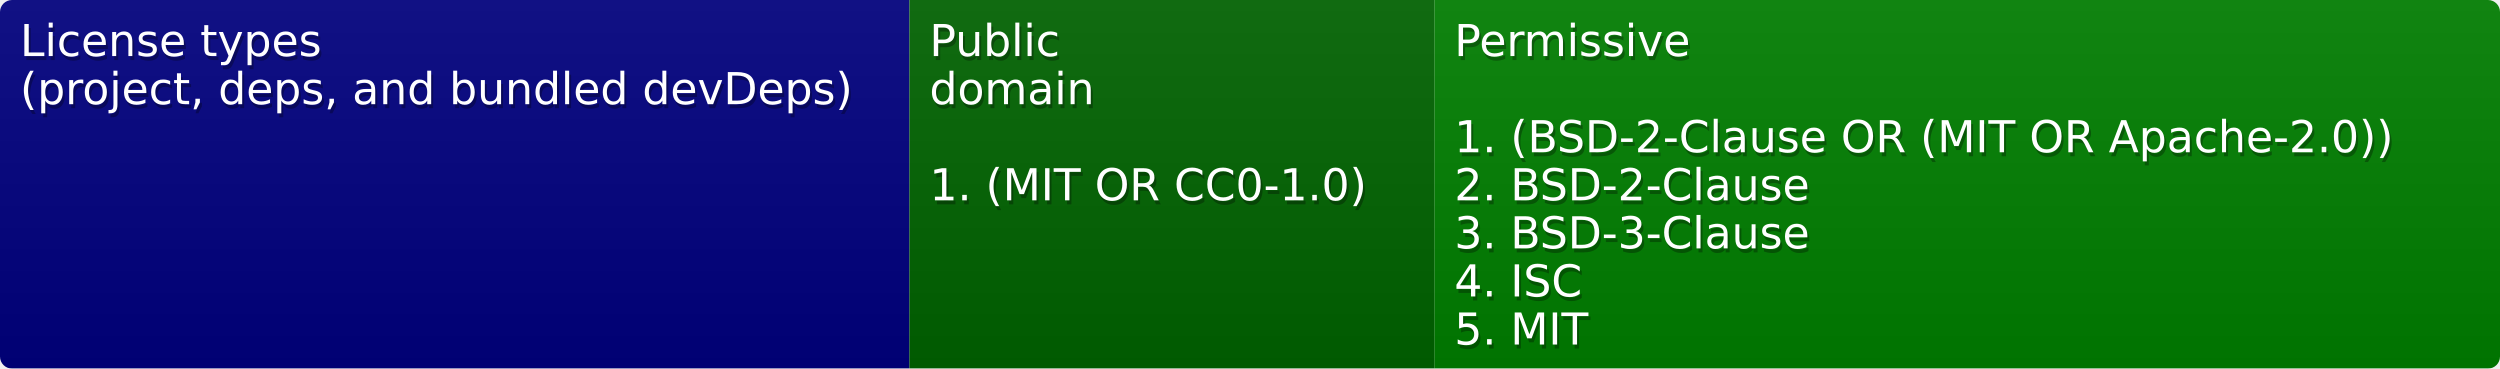
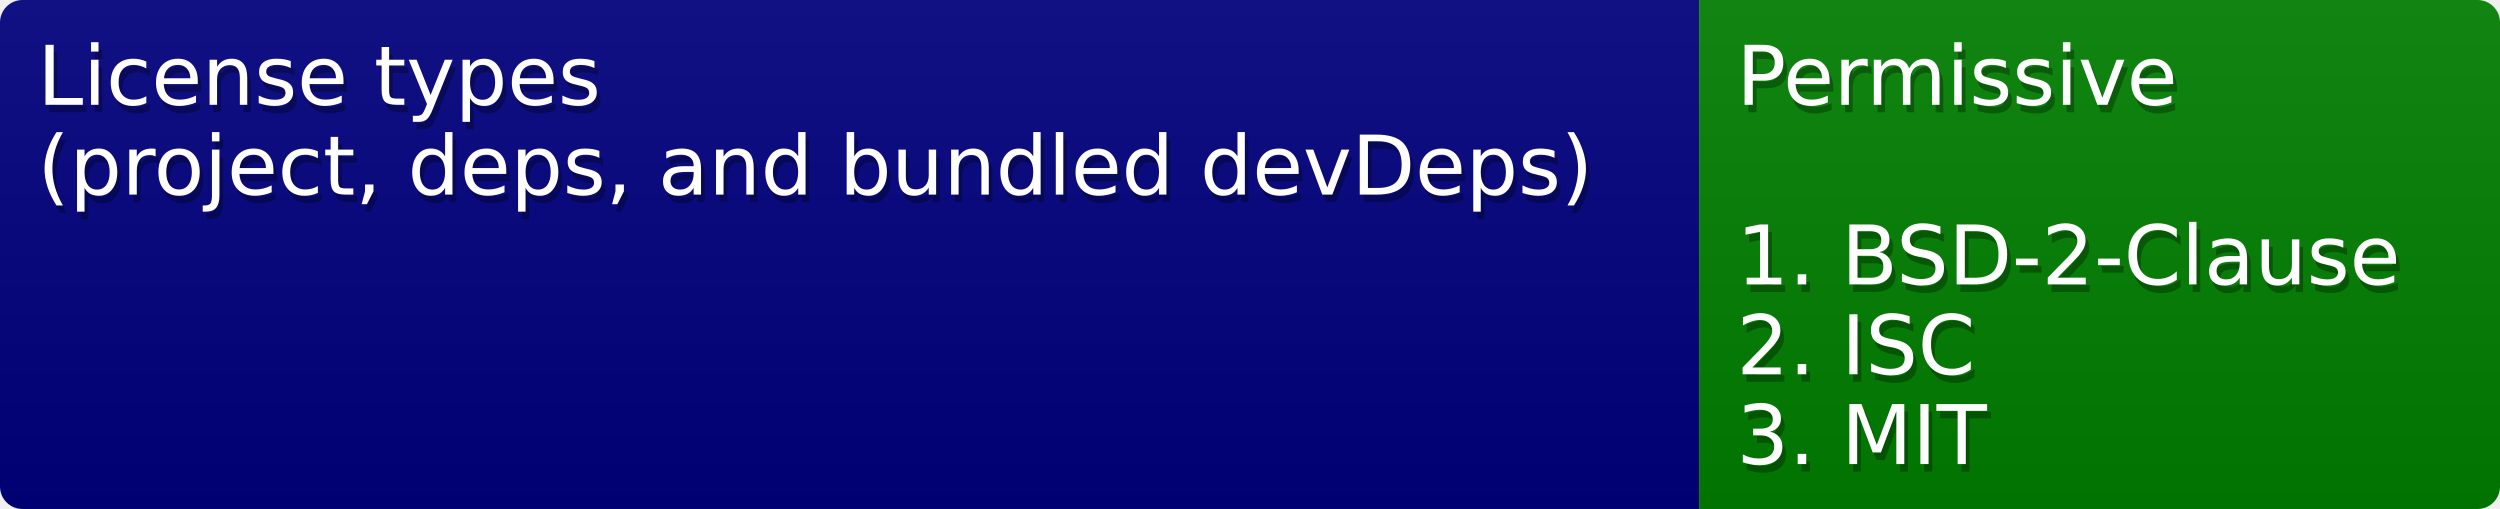
- <svg xmlns="http://www.w3.org/2000/svg" width="624" height="92">
+ <svg xmlns="http://www.w3.org/2000/svg" width="334" height="68">
  <defs>
    <style>text{font-size:11px;font-family:Verdana,DejaVu Sans,Geneva,sans-serif}text.shadow{fill:#010101;fill-opacity:.3}text.high{fill:#fff}</style>
    <linearGradient id="smooth" x2="0" y2="100%">
      <stop offset="0" stop-color="#aaa" stop-opacity=".1" />
      <stop offset="1" stop-opacity=".1" />
    </linearGradient>
    <mask id="round">
      <rect width="100%" height="100%" rx="3" fill="#fff" />
    </mask>
  </defs>
  <g id="bg" mask="url(#round)">
-     <path fill="navy" d="M0 0h227v92H0z" />
-     <path fill="#006400" d="M227 0h131v92H227z" />
-     <path fill="green" d="M358 0h266v92H358z" />
-     <path fill="url(#smooth)" d="M0 0h624v92H0z" />
+     <path fill="navy" d="M0 0h227v68H0z" />
+     <path fill="green" d="M227 0h107v68H227z" />
+     <path fill="url(#smooth)" d="M0 0h334v68H0z" />
  </g>
  <g id="fg">
    <text class="shadow" x="5.5" y="15">License types</text>
    <text class="high" x="5" y="14">License types</text>
    <text class="shadow" x="5.5" y="27">(project, deps, and bundled devDeps)</text>
    <text class="high" x="5" y="26">(project, deps, and bundled devDeps)</text>
-     <text class="shadow" x="232.5" y="15">Public</text>
-     <text class="high" x="232" y="14">Public</text>
-     <text class="shadow" x="232.5" y="27">domain</text>
-     <text class="high" x="232" y="26">domain</text>
-     <text class="shadow" x="232.5" y="51">1. (MIT OR CC0-1.0)</text>
-     <text class="high" x="232" y="50">1. (MIT OR CC0-1.0)</text>
-     <text class="shadow" x="363.5" y="15">Permissive</text>
-     <text class="high" x="363" y="14">Permissive</text>
-     <text class="shadow" x="363.5" y="39">1. (BSD-2-Clause OR (MIT OR Apache-2.0))</text>
-     <text class="high" x="363" y="38">1. (BSD-2-Clause OR (MIT OR Apache-2.0))</text>
-     <text class="shadow" x="363.5" y="51">2. BSD-2-Clause</text>
-     <text class="high" x="363" y="50">2. BSD-2-Clause</text>
-     <text class="shadow" x="363.5" y="63">3. BSD-3-Clause</text>
-     <text class="high" x="363" y="62">3. BSD-3-Clause</text>
-     <text class="shadow" x="363.5" y="75">4. ISC</text>
-     <text class="high" x="363" y="74">4. ISC</text>
-     <text class="shadow" x="363.5" y="87">5. MIT</text>
-     <text class="high" x="363" y="86">5. MIT</text>
+     <text class="shadow" x="232.5" y="15">Permissive</text>
+     <text class="high" x="232" y="14">Permissive</text>
+     <text class="shadow" x="232.5" y="39">1. BSD-2-Clause</text>
+     <text class="high" x="232" y="38">1. BSD-2-Clause</text>
+     <text class="shadow" x="232.5" y="51">2. ISC</text>
+     <text class="high" x="232" y="50">2. ISC</text>
+     <text class="shadow" x="232.5" y="63">3. MIT</text>
+     <text class="high" x="232" y="62">3. MIT</text>
  </g>
</svg>
